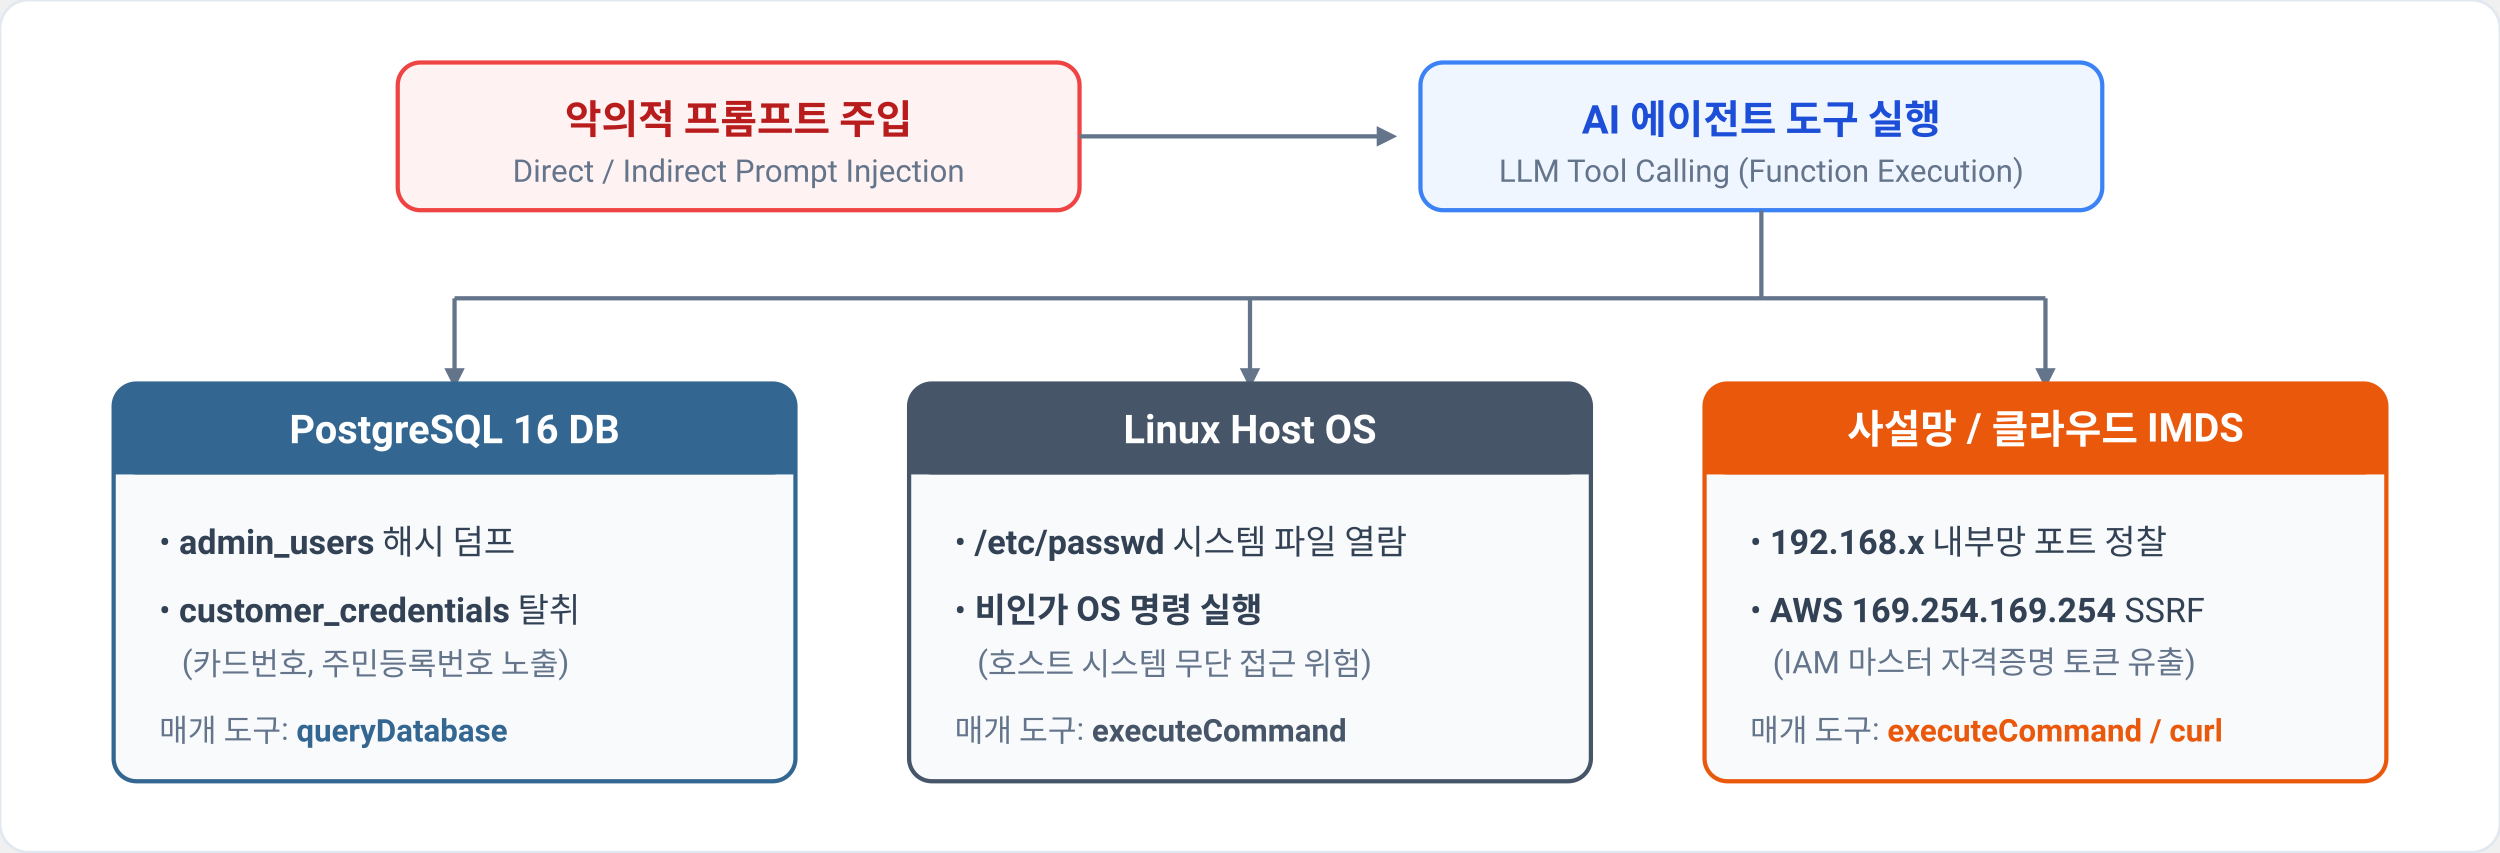
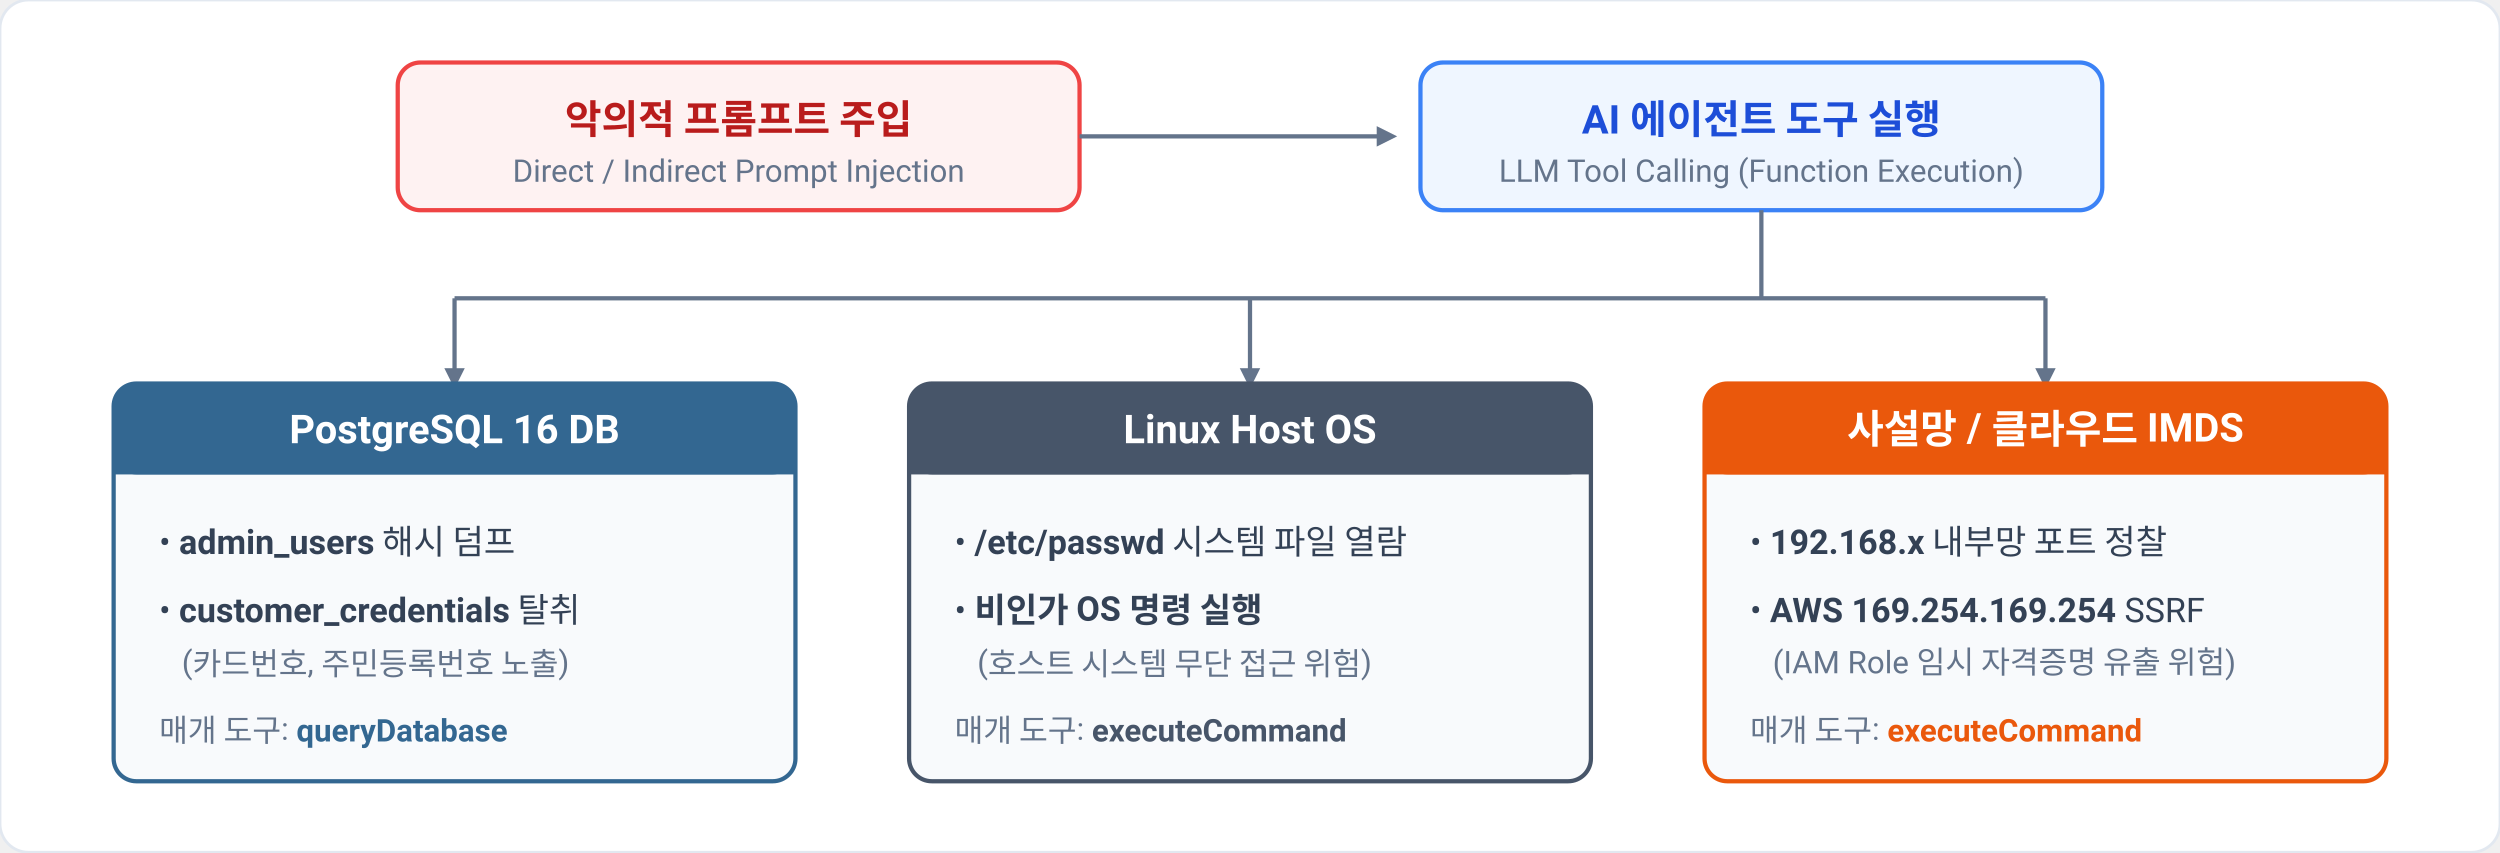
<svg xmlns="http://www.w3.org/2000/svg" viewBox="0 0 880 300" width="100%" height="100%">
  <defs>
    <style>
      .title-text { font-family: -apple-system, BlinkMacSystemFont, "Segoe UI", Roboto, "Apple SD Gothic Neo", sans-serif; font-size: 14px; font-weight: 700; }
      .sub-text { font-family: -apple-system, BlinkMacSystemFont, "Segoe UI", Roboto, "Apple SD Gothic Neo", sans-serif; font-size: 11px; fill: #64748b; }
      .item-text { font-family: -apple-system, BlinkMacSystemFont, "Segoe UI", Roboto, "Apple SD Gothic Neo", sans-serif; font-size: 12px; fill: #334155; }
      .box { rx: 8px; ry: 8px; stroke-width: 1.5px; }
      .arrow { stroke: #64748b; stroke-width: 1.5px; fill: none; }
      .arrow-head { fill: #64748b; }
    </style>
    <marker id="arrow" viewBox="0 0 10 10" refX="6" refY="5" markerWidth="6" markerHeight="6" orient="auto-start-reverse">
      <path d="M 0 1 L 8 5 L 0 9 z" class="arrow-head" />
    </marker>
  </defs>
  <rect width="880" height="300" fill="#ffffff" stroke="#e2e8f0" stroke-width="1" rx="10" />
  <g transform="translate(140, 22)">
    <rect class="box" width="240" height="52" fill="#fef2f2" stroke="#ef4444" />
    <text x="120" y="25" text-anchor="middle" class="title-text" fill="#b91c1c">악의적 프롬프트 주입</text>
    <text x="120" y="42" text-anchor="middle" class="sub-text">Direct / Indirect Prompt Injection</text>
  </g>
  <path d="M 380 48 L 490 48" class="arrow" marker-end="url(#arrow)" />
  <g transform="translate(500, 22)">
    <rect class="box" width="240" height="52" fill="#eff6ff" stroke="#3b82f6" />
    <text x="120" y="25" text-anchor="middle" class="title-text" fill="#1d4ed8">AI 에이전트 도구 실행</text>
    <text x="120" y="42" text-anchor="middle" class="sub-text">LLM Tool Calling (Function Execution)</text>
  </g>
  <path d="M 620 74 L 620 105" class="arrow" />
  <path d="M 160 105 L 720 105" class="arrow" />
  <path d="M 160 105 L 160 135" class="arrow" marker-end="url(#arrow)" />
  <path d="M 440 105 L 440 135" class="arrow" marker-end="url(#arrow)" />
  <path d="M 720 105 L 720 135" class="arrow" marker-end="url(#arrow)" />
  <g transform="translate(40, 135)">
    <rect class="box" width="240" height="140" fill="#f8fafc" stroke="#336791" />
    <rect x="0" y="0" width="240" height="32" rx="8" fill="#336791" />
    <rect x="0" y="24" width="240" height="8" fill="#336791" />
    <text x="120" y="21" text-anchor="middle" class="title-text" fill="#ffffff">PostgreSQL 16 DB</text>
    <text x="16" y="60" class="item-text">• <tspan font-weight="600">admin_users</tspan> 해시 덤프</text>
    <text x="16" y="84" class="item-text">• <tspan font-weight="600">customer_credentials</tspan> 탈취</text>
    <text x="24" y="102" class="sub-text">(카드번호, 주민등록번호 노출)</text>
    <text x="16" y="126" class="sub-text">매개 도구: <tspan fill="#336791" font-weight="600">queryDatabase</tspan>
    </text>
  </g>
  <g transform="translate(320, 135)">
    <rect class="box" width="240" height="140" fill="#f8fafc" stroke="#475569" />
    <rect x="0" y="0" width="240" height="32" rx="8" fill="#475569" />
    <rect x="0" y="24" width="240" height="8" fill="#475569" />
    <text x="120" y="21" text-anchor="middle" class="title-text" fill="#ffffff">Linux Host OS</text>
    <text x="16" y="60" class="item-text">• <tspan font-weight="600">/etc/passwd</tspan> 시스템 파일 열람</text>
    <text x="16" y="84" class="item-text">• <tspan font-weight="600">비인가 OS 명령 실행</tspan>
    </text>
    <text x="24" y="102" class="sub-text">(호스트 시스템 무단 접근 위험)</text>
    <text x="16" y="126" class="sub-text">매개 도구: <tspan fill="#475569" font-weight="600">executeCommand</tspan>
    </text>
  </g>
  <g transform="translate(600, 135)">
    <rect class="box" width="240" height="140" fill="#f8fafc" stroke="#ea580c" />
    <rect x="0" y="0" width="240" height="32" rx="8" fill="#ea580c" />
    <rect x="0" y="24" width="240" height="8" fill="#ea580c" />
    <text x="120" y="21" text-anchor="middle" class="title-text" fill="#ffffff">사설망 / 클라우드 IMDS</text>
    <text x="16" y="60" class="item-text">• <tspan font-weight="600">192.168.x</tspan> 내부망 포트 정찰</text>
    <text x="16" y="84" class="item-text">• <tspan font-weight="600">AWS 169.254.169.254</tspan> SSRF</text>
-     <text x="24" y="102" class="sub-text">(IAM 마스터 자격증명 토큰 유출)</text>
-     <text x="16" y="126" class="sub-text">매개 도구: <tspan fill="#ea580c" font-weight="600">executeCommand / curl</tspan>
+     <text x="24" y="102" class="sub-text">(IAM Role 임시 자격증명 유출 위험)</text>
+     <text x="16" y="126" class="sub-text">매개 도구: <tspan fill="#ea580c" font-weight="600">executeCommand</tspan>
    </text>
  </g>
</svg>
